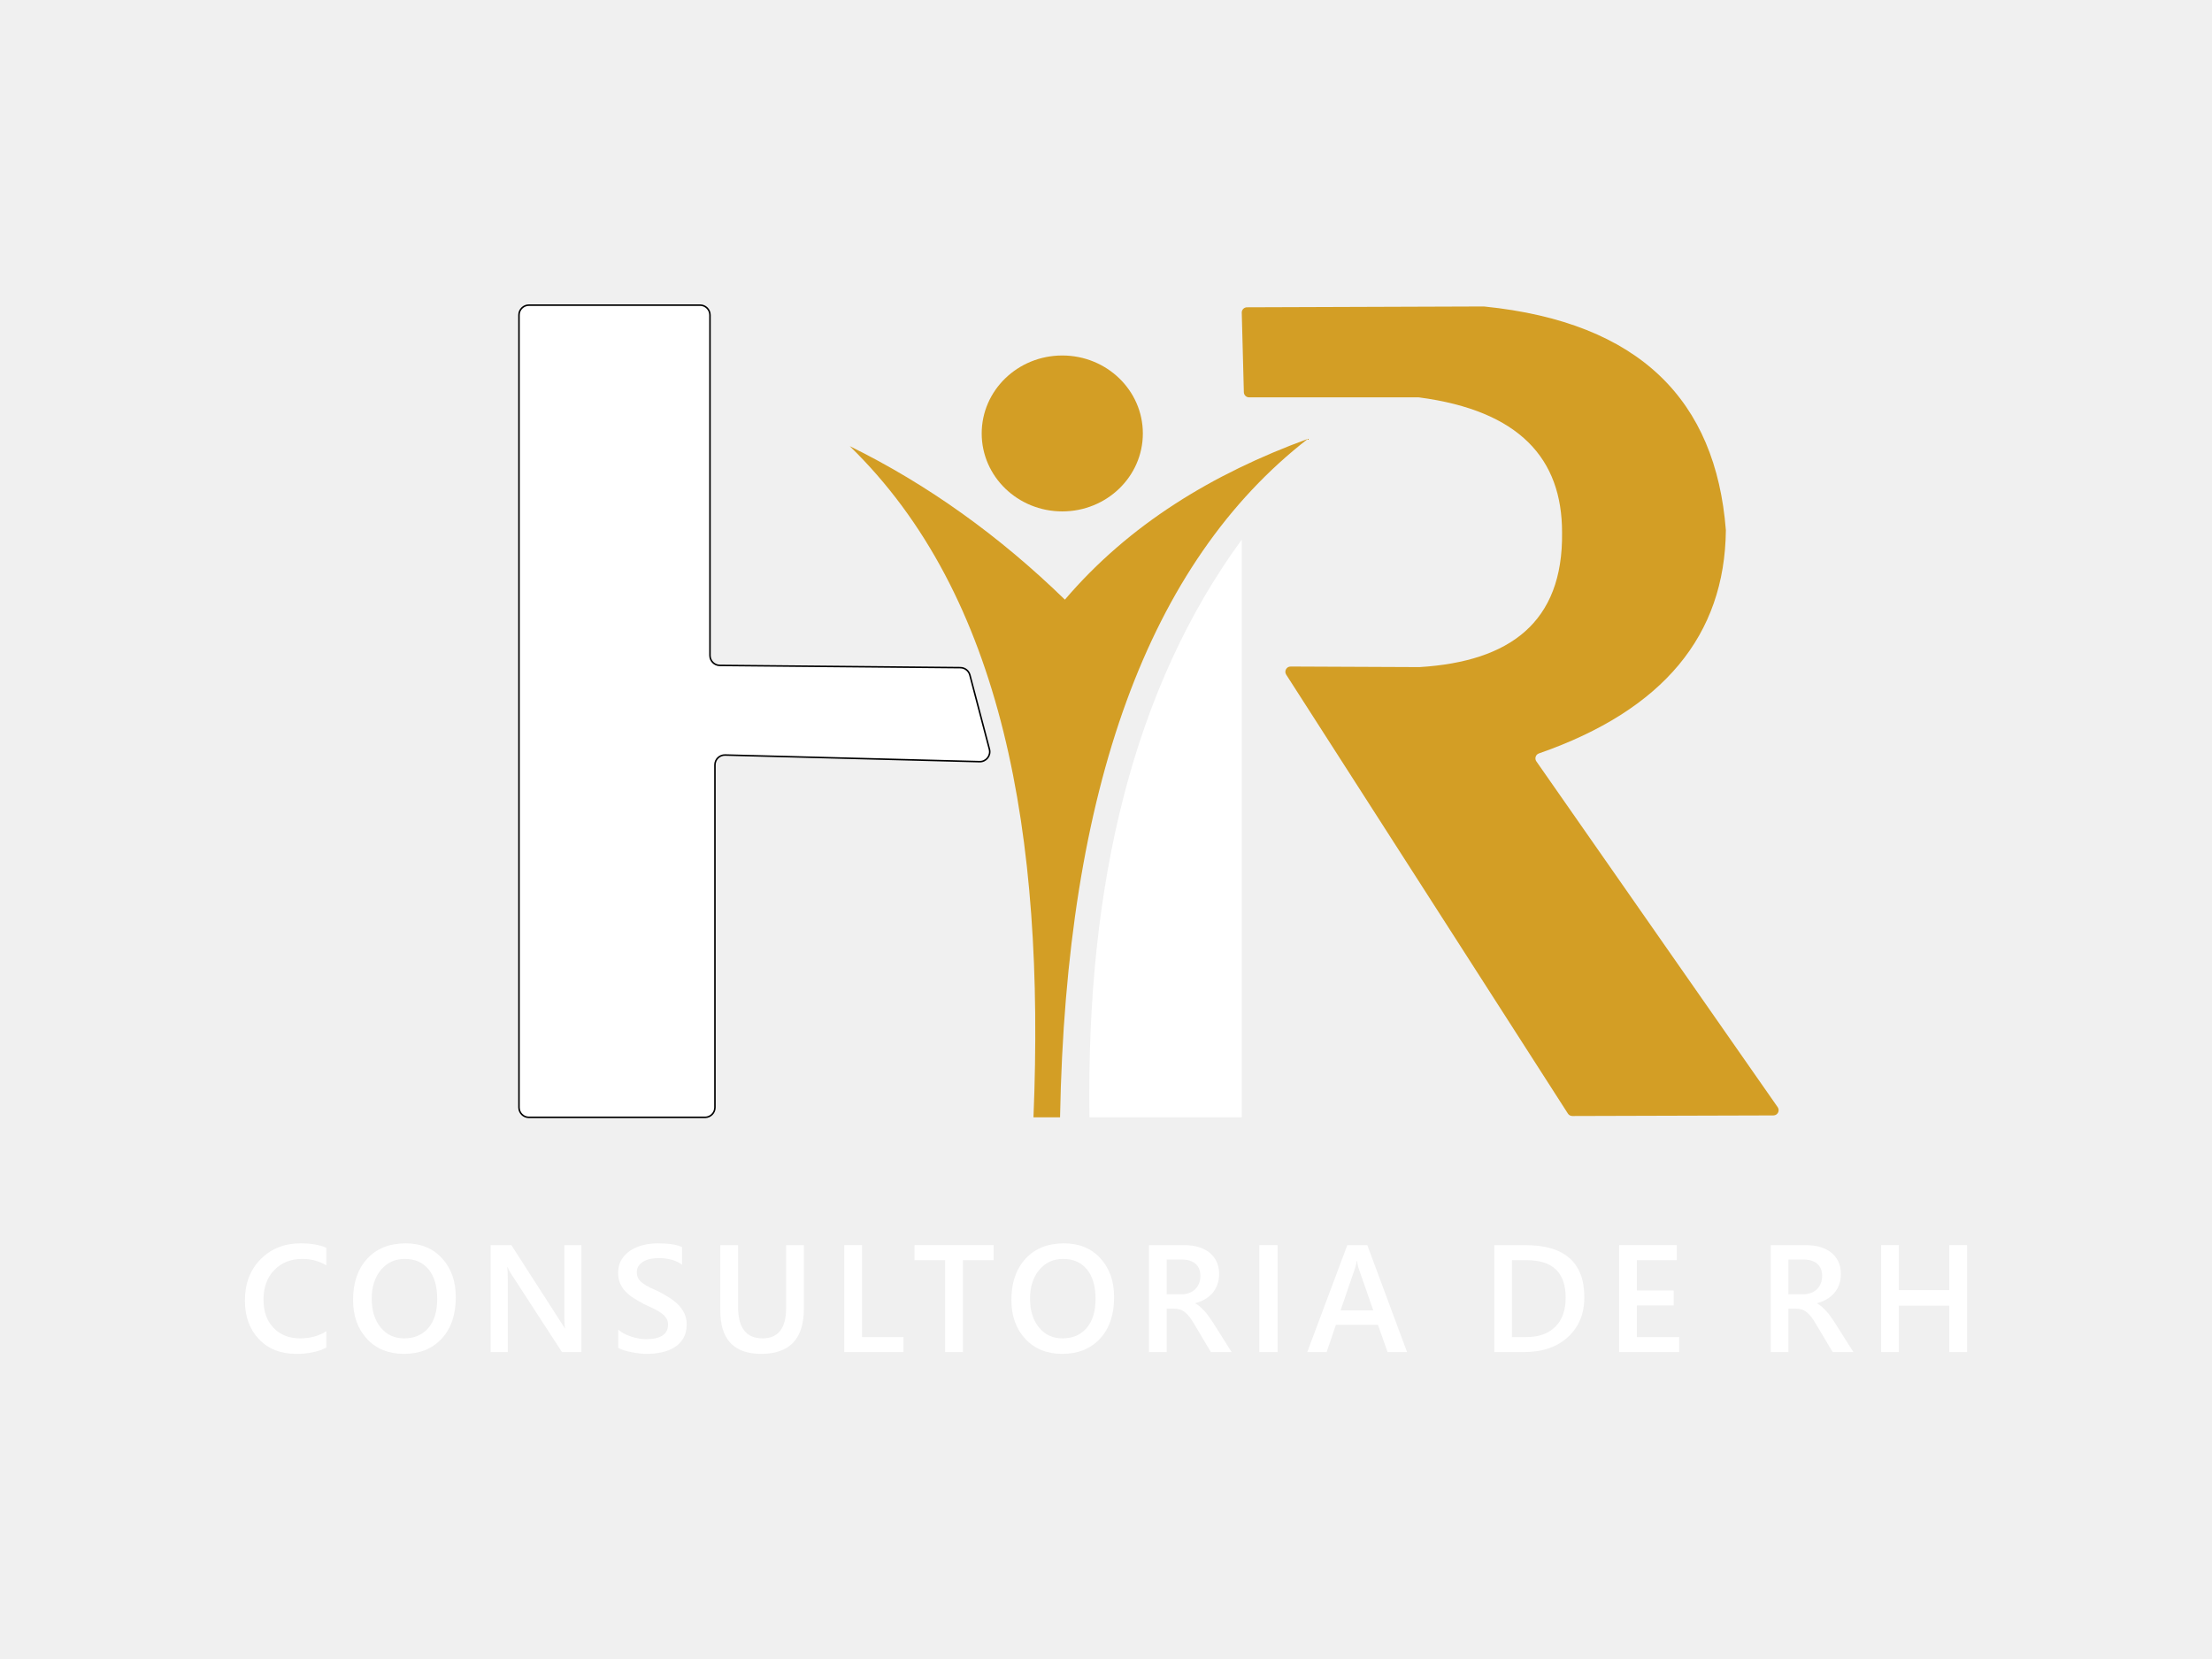
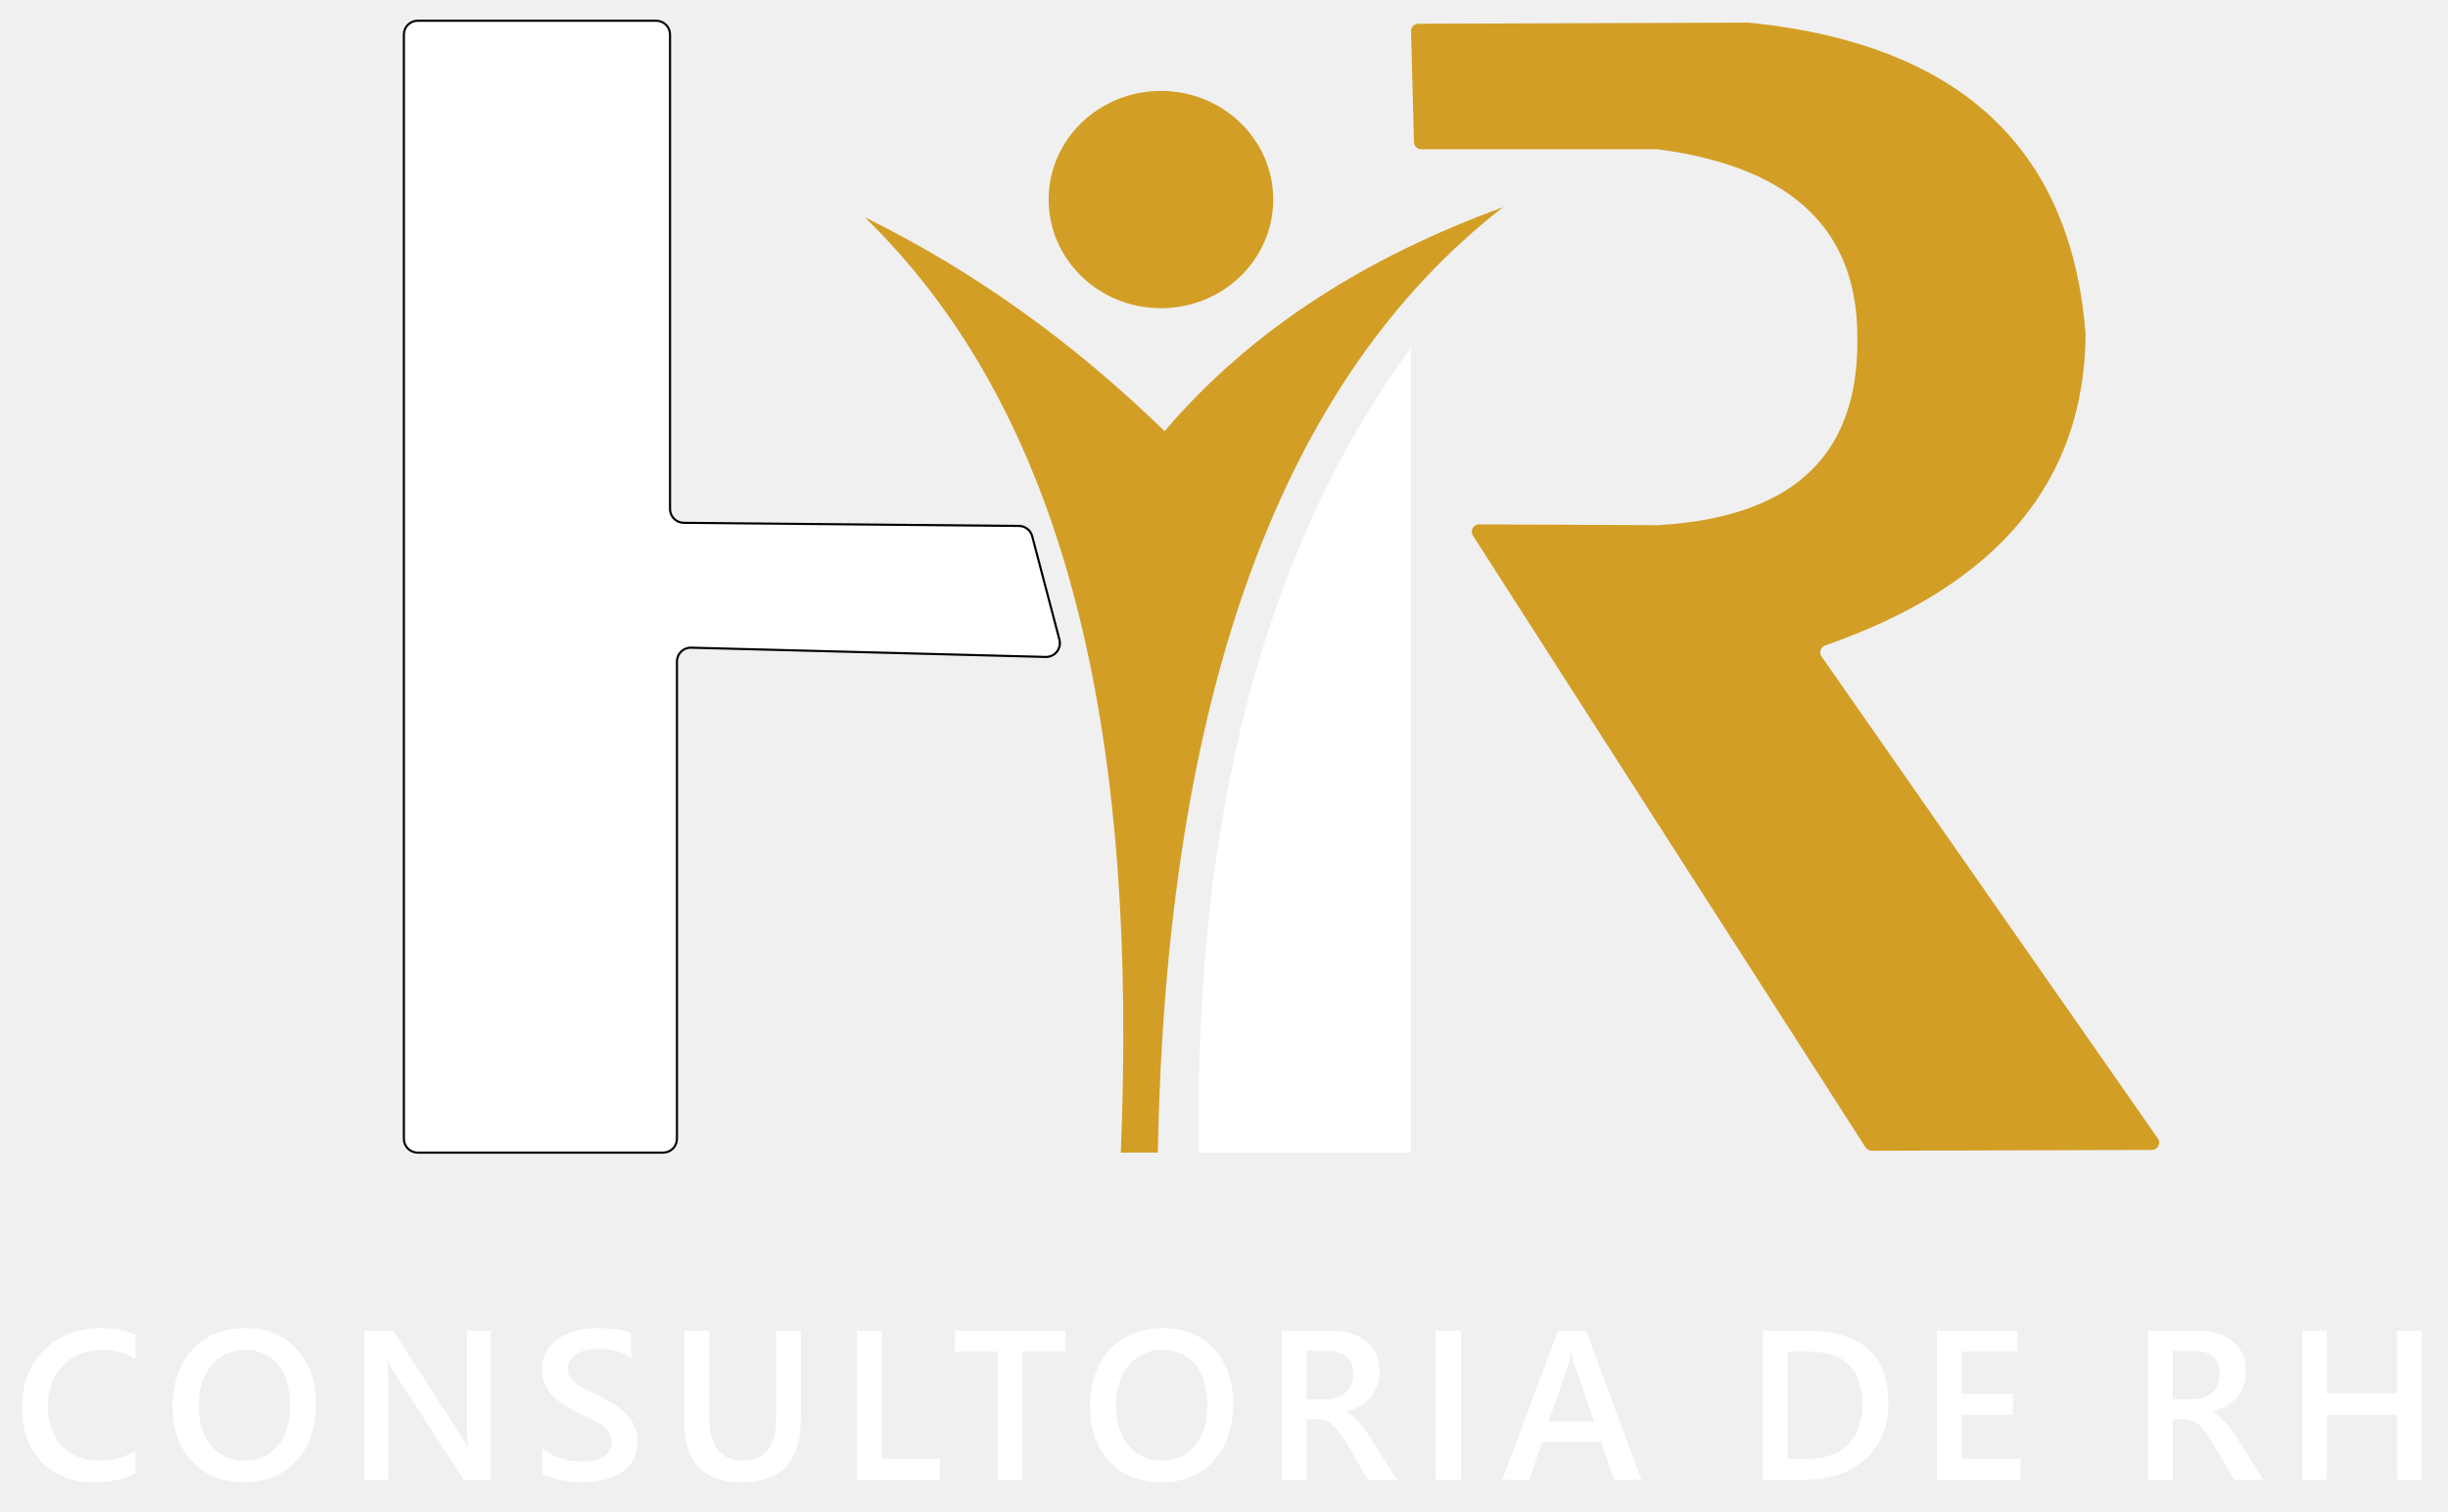
- <svg xmlns="http://www.w3.org/2000/svg" version="1.2" viewBox="0 0 1448 1086" width="1448" height="1086">
+ <svg xmlns="http://www.w3.org/2000/svg" version="1.2" viewBox="150 190 1150 710" width="1150" height="710">
  <style>
		.s0 { fill: #ffffff;stroke: #000000;stroke-miterlimit:10 } 
		.s1 { fill: #ffffff } 
		.s2 { fill: #d39e25 } 
	</style>
  <g id="Camada 1">
    <path id="&lt;Path&gt;" class="s0" d="m339.73 206.23v518.71c0 3.58 2.9 6.49 6.49 6.49h115.3c3.58 0 6.49-2.91 6.49-6.49v-224.21c0-3.65 3.01-6.58 6.66-6.49l166.56 4.35c4.33 0.11 7.55-3.96 6.45-8.15l-12.78-48.54c-0.74-2.84-3.29-4.82-6.22-4.85l-157.48-1.47c-3.57-0.03-6.44-2.93-6.44-6.5v-222.85c0-3.58-2.9-6.49-6.49-6.49h-112.05c-3.59 0-6.49 2.91-6.49 6.49z" />
    <path id="&lt;Path&gt;" class="s1" d="m812.87 353.23c-70.28 96.1-101.93 223.44-99.69 378.2h99.69z" />
    <path id="&lt;Path&gt;" class="s2" d="m556.25 292.05c100.27 97.58 127.88 254.18 120.27 439.38h17.4q5.94-322.81 162.2-444.13c-62.35 22.83-116.9 55.89-159.03 105.23-42.86-41.69-89.72-75.35-140.84-100.48z" />
    <path id="&lt;Path&gt;" class="s2" d="m748.12 283.74c0 28.18-23.61 51.03-52.74 51.03-29.14 0-52.75-22.85-52.75-51.03 0-28.19 23.61-51.03 52.75-51.03 29.13 0 52.74 22.84 52.74 51.03z" />
    <path id="&lt;Path&gt;" class="s2" d="m812.87 204.68l1.37 52.09c0.05 1.86 1.57 3.34 3.43 3.34h110.79q0.24 0 0.47 0.03c65.68 8.66 93.7 40.09 93.61 88.51 0.77 58.9-34.43 84.4-93.17 88.03q-0.13 0.01-0.25 0.01l-84.27-0.37c-2.71-0.01-4.36 3-2.9 5.29l184.42 287.36c0.63 0.99 1.73 1.58 2.9 1.58l131.63-0.38c2.76-0.01 4.38-3.12 2.8-5.39l-157.98-226.38c-1.3-1.86-0.47-4.45 1.67-5.2 81.76-28.45 121.64-77.55 122.38-145.96q0.01-0.18-0.01-0.36c-6.66-84.4-55.87-135.86-158.14-146.24q-0.19-0.02-0.38-0.02l-154.95 0.54c-1.93 0.01-3.47 1.6-3.42 3.52z" />
    <g id="&lt;Group&gt;">
      <path id="&lt;Compound Path&gt;" class="s1" d="m213.6 882.16q-7.91 4.1-19.67 4.1-15.24 0-24.42-9.62-9.18-9.62-9.18-25.24 0-16.8 10.33-27.15 10.33-10.35 26.1-10.35 10.15 0 16.84 2.88v11.52q-7.08-4.2-15.62-4.2-11.38 0-18.43 7.28-7.06 7.27-7.06 19.43 0 11.58 6.59 18.44 6.6 6.86 17.34 6.86 9.91 0 17.18-4.69z" />
      <path id="&lt;Compound Path&gt;" fill-rule="evenodd" class="s1" d="m264.47 886.26q-15.13 0-24.24-9.81-9.11-9.82-9.11-25.54 0-16.89 9.28-26.95 9.28-10.06 25.2-10.06 14.74 0 23.75 9.76 9.01 9.77 9.01 25.54 0 17.14-9.23 27.1-9.23 9.96-24.66 9.96zm0.54-62.16q-9.62 0-15.65 7.18-6.03 7.18-6.03 18.9 0 11.67 5.86 18.8 5.86 7.13 15.33 7.13 10.06 0 15.87-6.79 5.81-6.79 5.81-19 0-12.54-5.64-19.38-5.64-6.84-15.55-6.84z" />
      <path id="&lt;Compound Path&gt;" class="s1" d="m380.58 885.09h-12.7l-33.45-51.46q-1.26-1.96-2.1-4.06h-0.29q0.39 2.25 0.39 9.62v45.9h-11.23v-70.02h13.53l32.32 50.24q2.05 3.13 2.64 4.3h0.19q-0.48-2.78-0.48-9.42v-45.12h11.18z" />
      <path id="&lt;Compound Path&gt;" class="s1" d="m404.69 882.31v-11.97q1.61 1.47 3.83 2.64 2.22 1.17 4.71 1.98 2.49 0.8 4.98 1.24 2.49 0.44 4.59 0.44 7.33 0 10.92-2.44 3.59-2.44 3.59-7.08 0-2.49-1.2-4.32-1.2-1.83-3.35-3.34-2.14-1.52-5.05-2.91-2.9-1.39-6.22-2.91-3.57-1.9-6.65-3.85-3.07-1.96-5.34-4.32-2.27-2.37-3.57-5.35-1.29-2.98-1.29-6.98 0-4.93 2.22-8.57 2.22-3.64 5.86-6.01 3.64-2.37 8.28-3.51 4.64-1.15 9.47-1.15 10.99 0 16.02 2.49v11.47q-5.96-4.29-15.34-4.29-2.58 0-5.15 0.48-2.56 0.49-4.59 1.62-2.02 1.12-3.29 2.88-1.27 1.75-1.27 4.24 0 2.35 0.97 4.06 0.98 1.71 2.86 3.12 1.88 1.42 4.59 2.76 2.71 1.34 6.27 2.91 3.67 1.9 6.91 4 3.25 2.1 5.72 4.64 2.46 2.54 3.9 5.64 1.44 3.1 1.44 7.05 0 5.33-2.15 8.99-2.14 3.66-5.78 5.96-3.64 2.29-8.38 3.32-4.73 1.02-10.01 1.02-1.75 0-4.32-0.27-2.56-0.27-5.25-0.78-2.68-0.51-5.07-1.24-2.4-0.74-3.86-1.66z" />
      <path id="&lt;Compound Path&gt;" class="s1" d="m526.21 856.77q0 29.49-27.93 29.49-26.76 0-26.76-28.37v-42.82h11.63v40.43q0 20.61 16.01 20.61 15.43 0 15.43-19.88v-41.16h11.62z" />
      <path id="&lt;Compound Path&gt;" class="s1" d="m591.44 885.09h-38.77v-70.02h11.62v60.21h27.15z" />
      <path id="&lt;Compound Path&gt;" class="s1" d="m650.46 824.93h-20.12v60.16h-11.62v-60.16h-20.07v-9.86h51.81z" />
      <path id="&lt;Compound Path&gt;" fill-rule="evenodd" class="s1" d="m695.42 886.26q-15.14 0-24.24-9.81-9.11-9.82-9.11-25.54 0-16.89 9.28-26.95 9.28-10.06 25.19-10.06 14.75 0 23.76 9.76 9.01 9.77 9.01 25.54 0 17.14-9.23 27.1-9.23 9.96-24.66 9.96zm0.54-62.16q-9.62 0-15.65 7.18-6.03 7.18-6.03 18.9 0 11.67 5.86 18.8 5.86 7.13 15.33 7.13 10.06 0 15.87-6.79 5.81-6.79 5.81-19 0-12.54-5.64-19.38-5.64-6.84-15.55-6.84z" />
      <path id="&lt;Compound Path&gt;" fill-rule="evenodd" class="s1" d="m806.25 885.09h-13.57l-11.18-18.75q-1.52-2.59-2.96-4.42-1.44-1.83-2.93-3-1.49-1.17-3.25-1.71-1.75-0.54-3.95-0.54h-4.69v28.42h-11.57v-70.02h23.05q4.93 0 9.08 1.17 4.15 1.17 7.22 3.54 3.08 2.37 4.81 5.91 1.74 3.54 1.74 8.28 0 3.71-1.1 6.81-1.1 3.1-3.13 5.52-2.02 2.41-4.88 4.12-2.86 1.71-6.42 2.64v0.19q1.9 1.08 3.32 2.37 1.42 1.3 2.69 2.66 1.27 1.37 2.51 3.1 1.25 1.74 2.76 4.03zm-42.53-60.59v22.75h9.67q2.68 0 4.95-0.83 2.27-0.83 3.94-2.39 1.65-1.56 2.58-3.81 0.93-2.25 0.93-5.03 0-5.03-3.17-7.86-3.18-2.83-9.13-2.83z" />
      <path id="&lt;Compound Path&gt;" class="s1" d="m836.32 885.09h-11.96v-70.02h11.96z" />
      <path id="&lt;Compound Path&gt;" fill-rule="evenodd" class="s1" d="m921.08 885.09h-12.75l-6.3-17.82h-27.54l-6.05 17.82h-12.7l26.22-70.02h13.09zm-22.12-27.29l-9.72-27.93q-0.44-1.37-0.92-4.4h-0.2q-0.44 2.78-0.98 4.4l-9.61 27.93z" />
      <path id="&lt;Compound Path&gt;" fill-rule="evenodd" class="s1" d="m978.18 885.09v-70.02h20.22q38.72 0 38.72 34.13 0 16.21-10.74 26.05-10.74 9.84-28.81 9.84zm11.57-60.16v50.35h9.28q12.25 0 19.07-6.74 6.81-6.74 6.81-19.05 0-24.56-25.44-24.56z" />
      <path id="&lt;Compound Path&gt;" class="s1" d="m1099.22 885.09h-39.31v-70.02h37.75v9.86h-26.13v19.83h24.08v9.81h-24.08v20.71h27.69z" />
      <path id="&lt;Compound Path&gt;" fill-rule="evenodd" class="s1" d="m1213.26 885.09h-13.57l-11.18-18.75q-1.52-2.59-2.96-4.42-1.44-1.83-2.93-3-1.49-1.17-3.24-1.71-1.76-0.54-3.96-0.54h-4.69v28.42h-11.57v-70.02h23.05q4.93 0 9.08 1.17 4.15 1.17 7.23 3.54 3.07 2.37 4.81 5.91 1.73 3.54 1.73 8.28 0 3.71-1.1 6.81-1.1 3.1-3.12 5.52-2.03 2.41-4.89 4.12-2.85 1.71-6.42 2.64v0.19q1.91 1.08 3.32 2.37 1.42 1.3 2.69 2.66 1.27 1.37 2.51 3.1 1.25 1.74 2.76 4.03zm-42.53-60.59v22.75h9.67q2.69 0 4.96-0.83 2.27-0.83 3.93-2.39 1.66-1.56 2.58-3.81 0.93-2.25 0.93-5.03 0-5.03-3.17-7.86-3.18-2.83-9.13-2.83z" />
      <path id="&lt;Compound Path&gt;" class="s1" d="m1287.67 885.09h-11.67v-30.37h-32.96v30.37h-11.62v-70.02h11.62v29.44h32.96v-29.44h11.67z" />
    </g>
  </g>
</svg>
